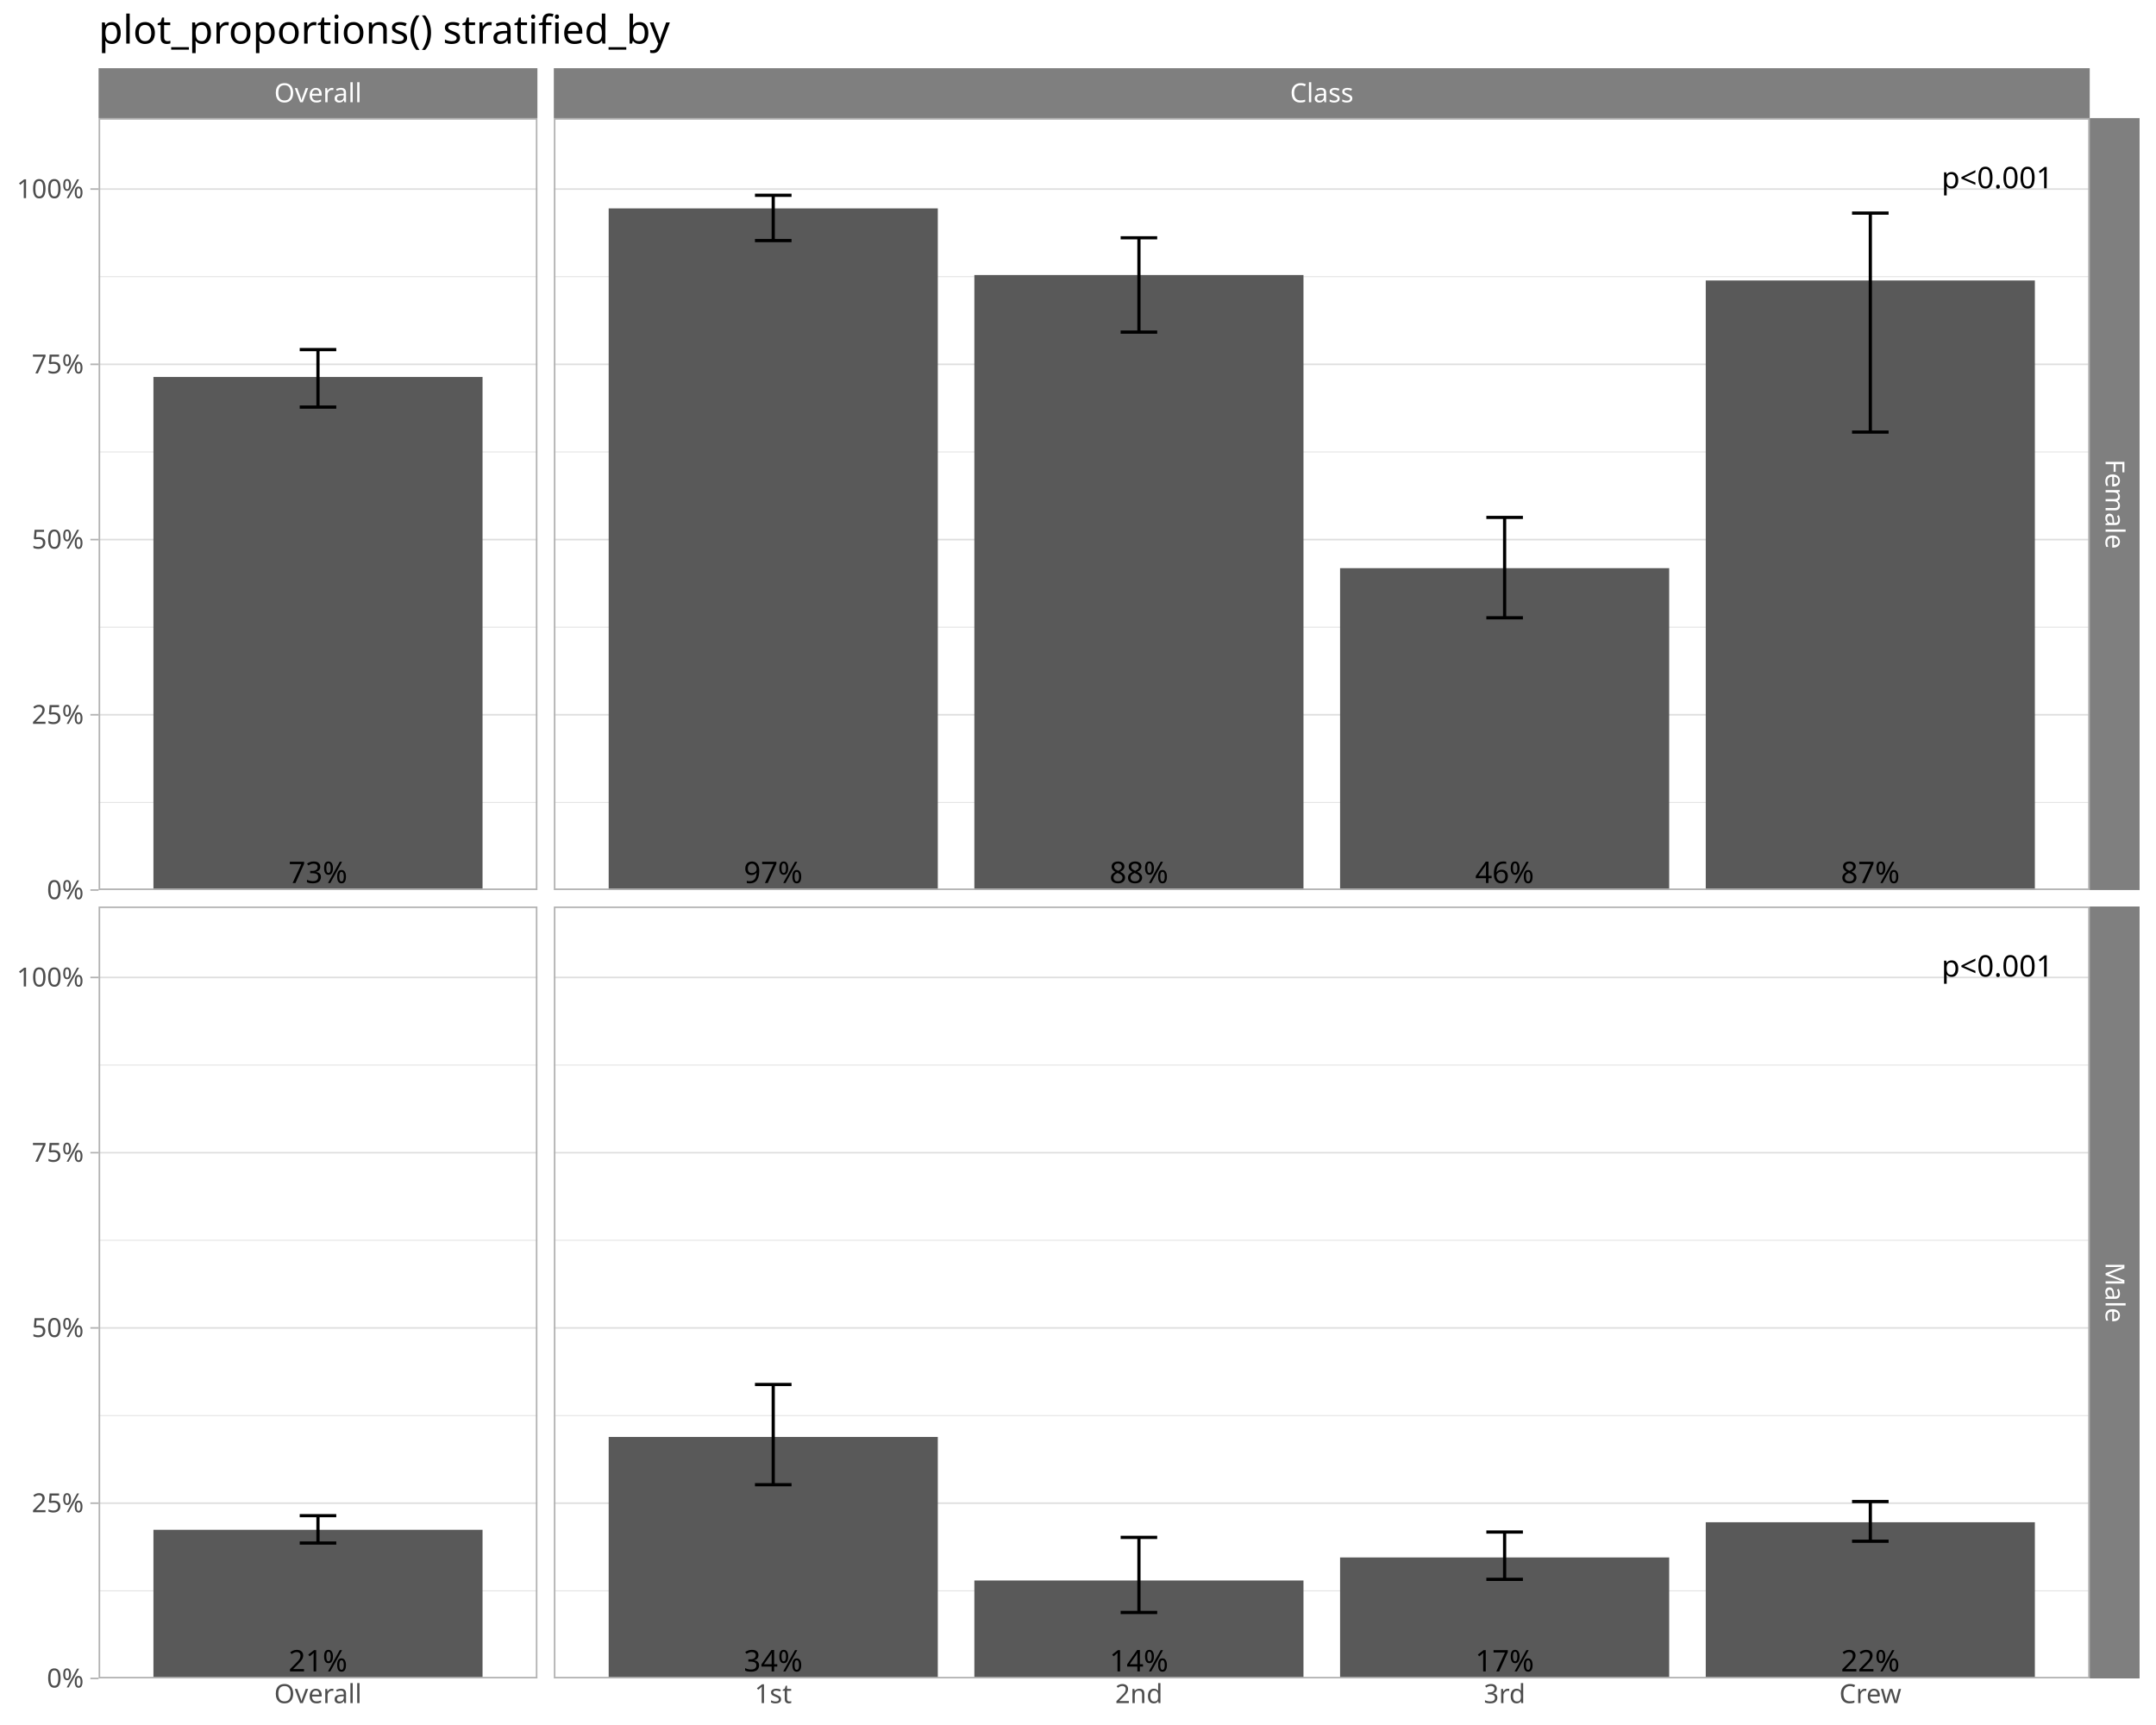
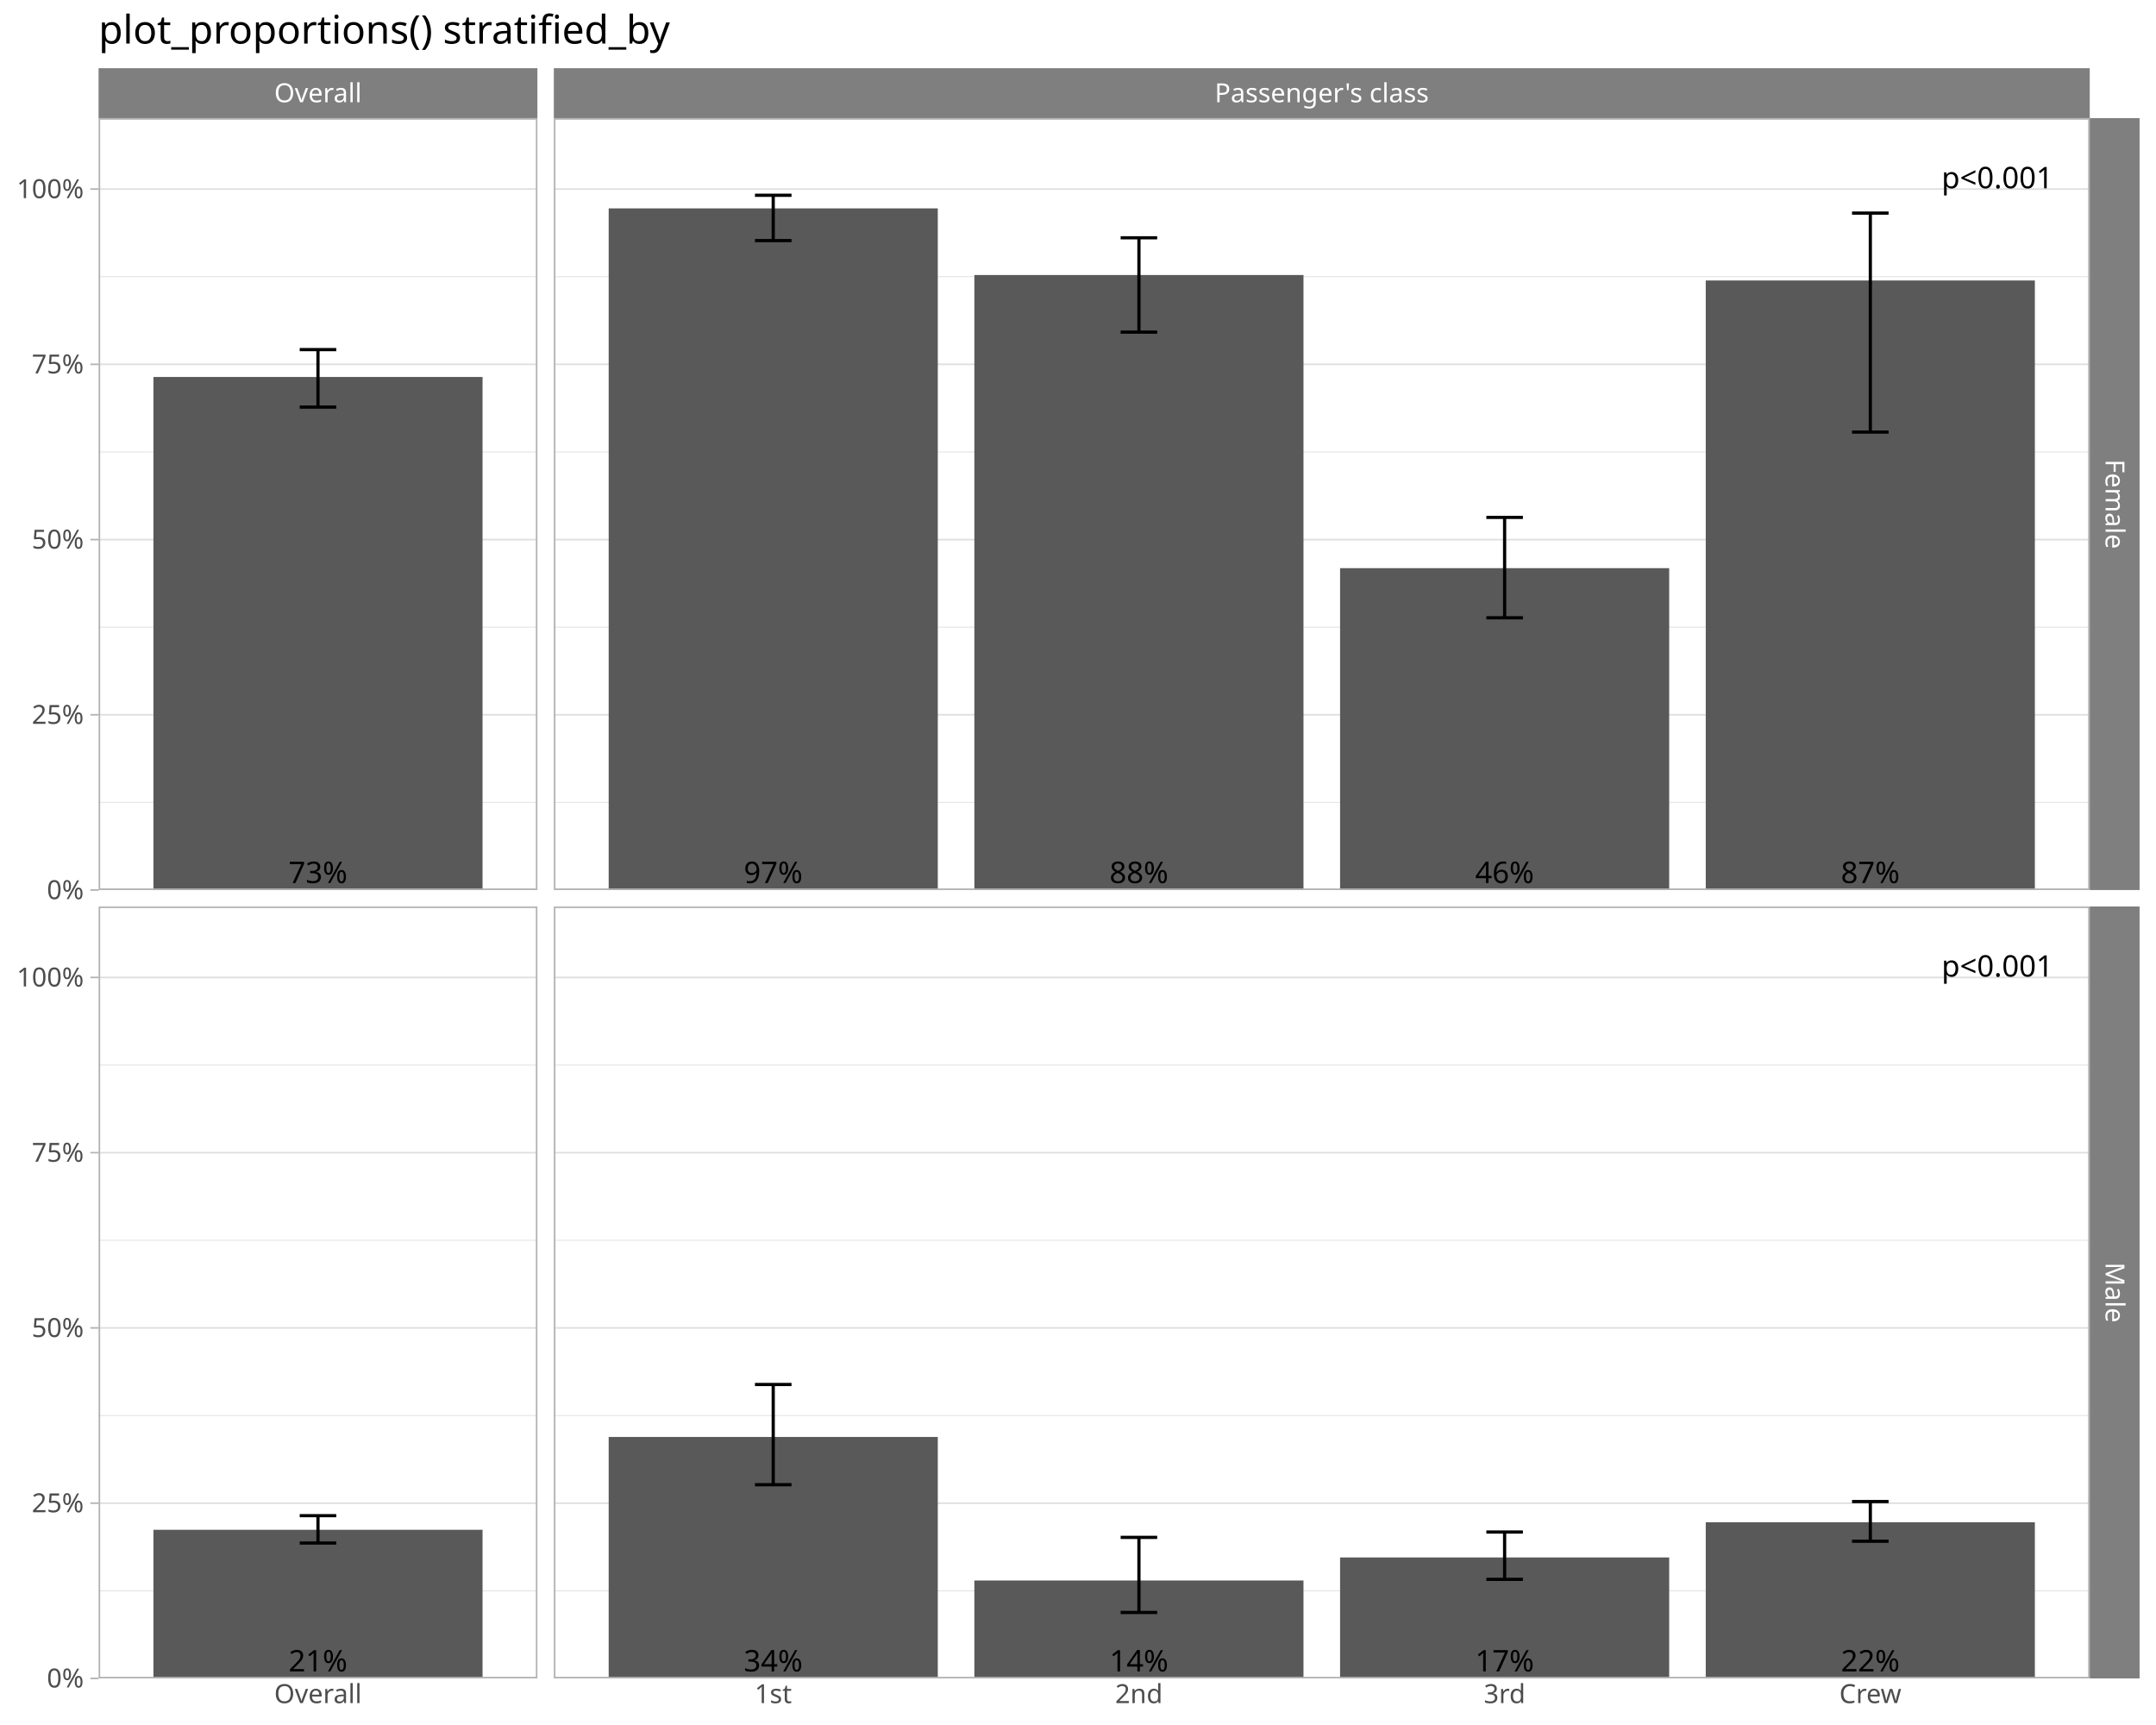
<svg xmlns="http://www.w3.org/2000/svg" class="svglite" data-engine-version="2.0" width="720.00pt" height="576.00pt" viewBox="0 0 720.00 576.00">
  <defs>
    <style type="text/css">
    .svglite line, .svglite polyline, .svglite polygon, .svglite path, .svglite rect, .svglite circle {
      fill: none;
      stroke: #000000;
      stroke-linecap: round;
      stroke-linejoin: round;
      stroke-miterlimit: 10.00;
    }
  </style>
  </defs>
  <rect width="100%" height="100%" style="stroke: none; fill: #FFFFFF;" />
  <defs>
    <clipPath id="cpMC4wMHw3MjAuMDB8MC4wMHw1NzYuMDA=">
      <rect x="0.00" y="0.00" width="720.00" height="576.00" />
    </clipPath>
  </defs>
  <g clip-path="url(#cpMC4wMHw3MjAuMDB8MC4wMHw1NzYuMDA=)">
    <rect x="0" y="0.00" width="720.00" height="576.00" style="stroke-width: 1.07; stroke: #FFFFFF; fill: #FFFFFF;" />
  </g>
  <defs>
    <clipPath id="cpMzIuOTJ8MTc5LjQ3fDM5LjQzfDI5Ny4yMA==">
      <rect x="32.92" y="39.43" width="146.55" height="257.77" />
    </clipPath>
  </defs>
  <g clip-path="url(#cpMzIuOTJ8MTc5LjQ3fDM5LjQzfDI5Ny4yMA==)">
    <rect x="32.92" y="39.43" width="146.55" height="257.77" style="stroke-width: 1.07; stroke: none; fill: #FFFFFF;" />
    <polyline points="32.92,267.94 179.47,267.94 " style="stroke-width: 0.27; stroke: #DEDEDE; stroke-linecap: butt;" />
    <polyline points="32.92,209.42 179.47,209.42 " style="stroke-width: 0.27; stroke: #DEDEDE; stroke-linecap: butt;" />
    <polyline points="32.92,150.91 179.47,150.91 " style="stroke-width: 0.27; stroke: #DEDEDE; stroke-linecap: butt;" />
    <polyline points="32.92,92.39 179.47,92.39 " style="stroke-width: 0.27; stroke: #DEDEDE; stroke-linecap: butt;" />
    <polyline points="32.92,297.20 179.47,297.20 " style="stroke-width: 0.53; stroke: #DEDEDE; stroke-linecap: butt;" />
    <polyline points="32.92,238.68 179.47,238.68 " style="stroke-width: 0.53; stroke: #DEDEDE; stroke-linecap: butt;" />
    <polyline points="32.92,180.17 179.47,180.17 " style="stroke-width: 0.53; stroke: #DEDEDE; stroke-linecap: butt;" />
    <polyline points="32.92,121.65 179.47,121.65 " style="stroke-width: 0.53; stroke: #DEDEDE; stroke-linecap: butt;" />
    <polyline points="32.92,63.13 179.47,63.13 " style="stroke-width: 0.53; stroke: #DEDEDE; stroke-linecap: butt;" />
    <rect x="51.24" y="125.88" width="109.91" height="171.32" style="stroke-width: 1.07; stroke: none; stroke-linecap: butt; stroke-linejoin: miter; fill: #595959;" />
    <polyline points="100.09,116.74 112.30,116.74 " style="stroke-width: 1.07; stroke-linecap: butt;" />
    <polyline points="106.19,116.74 106.19,135.93 " style="stroke-width: 1.07; stroke-linecap: butt;" />
    <polyline points="100.09,135.93 112.30,135.93 " style="stroke-width: 1.07; stroke-linecap: butt;" />
    <text x="106.19" y="294.86" text-anchor="middle" style="font-size: 9.96px; font-family: sans;" textLength="19.93px" lengthAdjust="spacingAndGlyphs">73%</text>
    <rect x="32.92" y="39.43" width="146.55" height="257.77" style="stroke-width: 1.07; stroke: #B3B3B3;" />
  </g>
  <g clip-path="url(#cpMC4wMHw3MjAuMDB8MC4wMHw1NzYuMDA=)">
</g>
  <defs>
    <clipPath id="cpMzIuOTJ8MTc5LjQ3fDMwMi42OHw1NjAuNDU=">
      <rect x="32.92" y="302.68" width="146.55" height="257.77" />
    </clipPath>
  </defs>
  <g clip-path="url(#cpMzIuOTJ8MTc5LjQ3fDMwMi42OHw1NjAuNDU=)">
    <rect x="32.92" y="302.68" width="146.55" height="257.77" style="stroke-width: 1.07; stroke: none; fill: #FFFFFF;" />
    <polyline points="32.92,531.19 179.47,531.19 " style="stroke-width: 0.27; stroke: #DEDEDE; stroke-linecap: butt;" />
    <polyline points="32.92,472.67 179.47,472.67 " style="stroke-width: 0.27; stroke: #DEDEDE; stroke-linecap: butt;" />
    <polyline points="32.92,414.15 179.47,414.15 " style="stroke-width: 0.27; stroke: #DEDEDE; stroke-linecap: butt;" />
    <polyline points="32.92,355.64 179.47,355.64 " style="stroke-width: 0.27; stroke: #DEDEDE; stroke-linecap: butt;" />
    <polyline points="32.92,560.45 179.47,560.45 " style="stroke-width: 0.53; stroke: #DEDEDE; stroke-linecap: butt;" />
    <polyline points="32.92,501.93 179.47,501.93 " style="stroke-width: 0.53; stroke: #DEDEDE; stroke-linecap: butt;" />
    <polyline points="32.92,443.41 179.47,443.41 " style="stroke-width: 0.53; stroke: #DEDEDE; stroke-linecap: butt;" />
    <polyline points="32.92,384.89 179.47,384.89 " style="stroke-width: 0.53; stroke: #DEDEDE; stroke-linecap: butt;" />
    <polyline points="32.92,326.38 179.47,326.38 " style="stroke-width: 0.53; stroke: #DEDEDE; stroke-linecap: butt;" />
    <rect x="51.24" y="510.82" width="109.91" height="49.63" style="stroke-width: 1.07; stroke: none; stroke-linecap: butt; stroke-linejoin: miter; fill: #595959;" />
    <polyline points="100.09,506.10 112.30,506.10 " style="stroke-width: 1.07; stroke-linecap: butt;" />
    <polyline points="106.19,506.10 106.19,515.24 " style="stroke-width: 1.07; stroke-linecap: butt;" />
    <polyline points="100.09,515.24 112.30,515.24 " style="stroke-width: 1.07; stroke-linecap: butt;" />
    <text x="106.19" y="558.11" text-anchor="middle" style="font-size: 9.96px; font-family: sans;" textLength="19.93px" lengthAdjust="spacingAndGlyphs">21%</text>
    <rect x="32.92" y="302.68" width="146.55" height="257.77" style="stroke-width: 1.07; stroke: #B3B3B3;" />
  </g>
  <g clip-path="url(#cpMC4wMHw3MjAuMDB8MC4wMHw1NzYuMDA=)">
</g>
  <defs>
    <clipPath id="cpMTg0Ljk1fDY5Ny44N3wzOS40M3wyOTcuMjA=">
      <rect x="184.95" y="39.43" width="512.92" height="257.77" />
    </clipPath>
  </defs>
  <g clip-path="url(#cpMTg0Ljk1fDY5Ny44N3wzOS40M3wyOTcuMjA=)">
    <rect x="184.95" y="39.43" width="512.92" height="257.77" style="stroke-width: 1.07; stroke: none; fill: #FFFFFF;" />
    <polyline points="184.95,267.94 697.87,267.94 " style="stroke-width: 0.27; stroke: #DEDEDE; stroke-linecap: butt;" />
    <polyline points="184.95,209.42 697.87,209.42 " style="stroke-width: 0.27; stroke: #DEDEDE; stroke-linecap: butt;" />
    <polyline points="184.95,150.91 697.87,150.91 " style="stroke-width: 0.27; stroke: #DEDEDE; stroke-linecap: butt;" />
    <polyline points="184.95,92.39 697.87,92.39 " style="stroke-width: 0.27; stroke: #DEDEDE; stroke-linecap: butt;" />
    <polyline points="184.95,297.20 697.87,297.20 " style="stroke-width: 0.53; stroke: #DEDEDE; stroke-linecap: butt;" />
    <polyline points="184.95,238.68 697.87,238.68 " style="stroke-width: 0.53; stroke: #DEDEDE; stroke-linecap: butt;" />
    <polyline points="184.95,180.17 697.87,180.17 " style="stroke-width: 0.53; stroke: #DEDEDE; stroke-linecap: butt;" />
    <polyline points="184.95,121.65 697.87,121.65 " style="stroke-width: 0.53; stroke: #DEDEDE; stroke-linecap: butt;" />
    <polyline points="184.95,63.13 697.87,63.13 " style="stroke-width: 0.53; stroke: #DEDEDE; stroke-linecap: butt;" />
    <rect x="203.27" y="69.59" width="109.91" height="227.61" style="stroke-width: 1.07; stroke: none; stroke-linecap: butt; stroke-linejoin: miter; fill: #595959;" />
    <rect x="325.39" y="91.84" width="109.91" height="205.36" style="stroke-width: 1.07; stroke: none; stroke-linecap: butt; stroke-linejoin: miter; fill: #595959;" />
    <rect x="447.52" y="189.72" width="109.91" height="107.48" style="stroke-width: 1.07; stroke: none; stroke-linecap: butt; stroke-linejoin: miter; fill: #595959;" />
    <rect x="569.64" y="93.66" width="109.91" height="203.54" style="stroke-width: 1.07; stroke: none; stroke-linecap: butt; stroke-linejoin: miter; fill: #595959;" />
    <polyline points="252.12,65.21 264.33,65.21 " style="stroke-width: 1.07; stroke-linecap: butt;" />
    <polyline points="258.22,65.21 258.22,80.34 " style="stroke-width: 1.07; stroke-linecap: butt;" />
    <polyline points="252.12,80.34 264.33,80.34 " style="stroke-width: 1.07; stroke-linecap: butt;" />
    <polyline points="374.24,79.40 386.45,79.40 " style="stroke-width: 1.07; stroke-linecap: butt;" />
    <polyline points="380.35,79.40 380.35,110.90 " style="stroke-width: 1.07; stroke-linecap: butt;" />
    <polyline points="374.24,110.90 386.45,110.90 " style="stroke-width: 1.07; stroke-linecap: butt;" />
    <polyline points="496.37,172.77 508.58,172.77 " style="stroke-width: 1.07; stroke-linecap: butt;" />
    <polyline points="502.47,172.77 502.47,206.29 " style="stroke-width: 1.07; stroke-linecap: butt;" />
    <polyline points="496.37,206.29 508.58,206.29 " style="stroke-width: 1.07; stroke-linecap: butt;" />
    <polyline points="618.49,71.16 630.70,71.16 " style="stroke-width: 1.07; stroke-linecap: butt;" />
    <polyline points="624.60,71.16 624.60,144.28 " style="stroke-width: 1.07; stroke-linecap: butt;" />
    <polyline points="618.49,144.28 630.70,144.28 " style="stroke-width: 1.07; stroke-linecap: butt;" />
    <text x="685.66" y="62.87" text-anchor="end" style="font-size: 9.96px; font-family: sans;" textLength="36.28px" lengthAdjust="spacingAndGlyphs">p&lt;0.001</text>
    <text x="258.22" y="294.86" text-anchor="middle" style="font-size: 9.96px; font-family: sans;" textLength="19.93px" lengthAdjust="spacingAndGlyphs">97%</text>
    <text x="380.35" y="294.86" text-anchor="middle" style="font-size: 9.96px; font-family: sans;" textLength="19.93px" lengthAdjust="spacingAndGlyphs">88%</text>
    <text x="502.47" y="294.86" text-anchor="middle" style="font-size: 9.96px; font-family: sans;" textLength="19.93px" lengthAdjust="spacingAndGlyphs">46%</text>
    <text x="624.60" y="294.86" text-anchor="middle" style="font-size: 9.96px; font-family: sans;" textLength="19.93px" lengthAdjust="spacingAndGlyphs">87%</text>
    <rect x="184.95" y="39.43" width="512.92" height="257.77" style="stroke-width: 1.07; stroke: #B3B3B3;" />
  </g>
  <g clip-path="url(#cpMC4wMHw3MjAuMDB8MC4wMHw1NzYuMDA=)">
</g>
  <defs>
    <clipPath id="cpMTg0Ljk1fDY5Ny44N3wzMDIuNjh8NTYwLjQ1">
      <rect x="184.95" y="302.68" width="512.92" height="257.77" />
    </clipPath>
  </defs>
  <g clip-path="url(#cpMTg0Ljk1fDY5Ny44N3wzMDIuNjh8NTYwLjQ1)">
    <rect x="184.95" y="302.68" width="512.92" height="257.77" style="stroke-width: 1.07; stroke: none; fill: #FFFFFF;" />
    <polyline points="184.95,531.19 697.87,531.19 " style="stroke-width: 0.27; stroke: #DEDEDE; stroke-linecap: butt;" />
    <polyline points="184.95,472.67 697.87,472.67 " style="stroke-width: 0.27; stroke: #DEDEDE; stroke-linecap: butt;" />
    <polyline points="184.95,414.15 697.87,414.15 " style="stroke-width: 0.27; stroke: #DEDEDE; stroke-linecap: butt;" />
    <polyline points="184.95,355.64 697.87,355.64 " style="stroke-width: 0.27; stroke: #DEDEDE; stroke-linecap: butt;" />
    <polyline points="184.95,560.45 697.87,560.45 " style="stroke-width: 0.53; stroke: #DEDEDE; stroke-linecap: butt;" />
    <polyline points="184.95,501.93 697.87,501.93 " style="stroke-width: 0.53; stroke: #DEDEDE; stroke-linecap: butt;" />
    <polyline points="184.95,443.41 697.87,443.41 " style="stroke-width: 0.53; stroke: #DEDEDE; stroke-linecap: butt;" />
    <polyline points="184.95,384.89 697.87,384.89 " style="stroke-width: 0.53; stroke: #DEDEDE; stroke-linecap: butt;" />
    <polyline points="184.95,326.38 697.87,326.38 " style="stroke-width: 0.53; stroke: #DEDEDE; stroke-linecap: butt;" />
    <rect x="203.27" y="479.82" width="109.91" height="80.62" style="stroke-width: 1.07; stroke: none; stroke-linecap: butt; stroke-linejoin: miter; fill: #595959;" />
    <rect x="325.39" y="527.75" width="109.91" height="32.69" style="stroke-width: 1.07; stroke: none; stroke-linecap: butt; stroke-linejoin: miter; fill: #595959;" />
    <rect x="447.52" y="520.06" width="109.91" height="40.39" style="stroke-width: 1.07; stroke: none; stroke-linecap: butt; stroke-linejoin: miter; fill: #595959;" />
    <rect x="569.64" y="508.31" width="109.91" height="52.14" style="stroke-width: 1.07; stroke: none; stroke-linecap: butt; stroke-linejoin: miter; fill: #595959;" />
    <polyline points="252.12,462.30 264.33,462.30 " style="stroke-width: 1.07; stroke-linecap: butt;" />
    <polyline points="258.22,462.30 258.22,495.76 " style="stroke-width: 1.07; stroke-linecap: butt;" />
    <polyline points="252.12,495.76 264.33,495.76 " style="stroke-width: 1.07; stroke-linecap: butt;" />
    <polyline points="374.24,513.35 386.45,513.35 " style="stroke-width: 1.07; stroke-linecap: butt;" />
    <polyline points="380.35,513.35 380.35,538.42 " style="stroke-width: 1.07; stroke-linecap: butt;" />
    <polyline points="374.24,538.42 386.45,538.42 " style="stroke-width: 1.07; stroke-linecap: butt;" />
    <polyline points="496.37,511.57 508.58,511.57 " style="stroke-width: 1.07; stroke-linecap: butt;" />
    <polyline points="502.47,511.57 502.47,527.36 " style="stroke-width: 1.07; stroke-linecap: butt;" />
    <polyline points="496.37,527.36 508.58,527.36 " style="stroke-width: 1.07; stroke-linecap: butt;" />
    <polyline points="618.49,501.39 630.70,501.39 " style="stroke-width: 1.07; stroke-linecap: butt;" />
    <polyline points="624.60,501.39 624.60,514.64 " style="stroke-width: 1.07; stroke-linecap: butt;" />
    <polyline points="618.49,514.64 630.70,514.64 " style="stroke-width: 1.07; stroke-linecap: butt;" />
    <text x="685.66" y="326.11" text-anchor="end" style="font-size: 9.96px; font-family: sans;" textLength="36.28px" lengthAdjust="spacingAndGlyphs">p&lt;0.001</text>
    <text x="258.22" y="558.11" text-anchor="middle" style="font-size: 9.96px; font-family: sans;" textLength="19.93px" lengthAdjust="spacingAndGlyphs">34%</text>
    <text x="380.35" y="558.11" text-anchor="middle" style="font-size: 9.96px; font-family: sans;" textLength="19.93px" lengthAdjust="spacingAndGlyphs">14%</text>
    <text x="502.47" y="558.11" text-anchor="middle" style="font-size: 9.96px; font-family: sans;" textLength="19.93px" lengthAdjust="spacingAndGlyphs">17%</text>
    <text x="624.60" y="558.11" text-anchor="middle" style="font-size: 9.96px; font-family: sans;" textLength="19.93px" lengthAdjust="spacingAndGlyphs">22%</text>
    <rect x="184.95" y="302.68" width="512.92" height="257.77" style="stroke-width: 1.07; stroke: #B3B3B3;" />
  </g>
  <g clip-path="url(#cpMC4wMHw3MjAuMDB8MC4wMHw1NzYuMDA=)">
</g>
  <defs>
    <clipPath id="cpMzIuOTJ8MTc5LjQ3fDIyLjc4fDM5LjQz">
      <rect x="32.92" y="22.78" width="146.55" height="16.65" />
    </clipPath>
  </defs>
  <g clip-path="url(#cpMzIuOTJ8MTc5LjQ3fDIyLjc4fDM5LjQz)">
    <rect x="32.92" y="22.78" width="146.55" height="16.65" style="stroke-width: 1.07; stroke: none; fill: #7F7F7F;" />
    <text x="106.19" y="34.14" text-anchor="middle" style="font-size: 8.80px; fill: #FFFFFF; font-family: sans;" textLength="27.88px" lengthAdjust="spacingAndGlyphs">Overall</text>
  </g>
  <g clip-path="url(#cpMC4wMHw3MjAuMDB8MC4wMHw1NzYuMDA=)">
</g>
  <defs>
    <clipPath id="cpMTg0Ljk1fDY5Ny44N3wyMi43OHwzOS40Mw==">
      <rect x="184.95" y="22.78" width="512.92" height="16.65" />
    </clipPath>
  </defs>
  <g clip-path="url(#cpMTg0Ljk1fDY5Ny44N3wyMi43OHwzOS40Mw==)">
    <rect x="184.95" y="22.78" width="512.92" height="16.65" style="stroke-width: 1.07; stroke: none; fill: #7F7F7F;" />
-     <text x="441.41" y="34.14" text-anchor="middle" style="font-size: 8.80px; fill: #FFFFFF; font-family: sans;" textLength="22.01px" lengthAdjust="spacingAndGlyphs">Class</text>
+     <text x="441.41" y="34.14" text-anchor="middle" style="font-size: 8.80px; fill: #FFFFFF; font-family: sans;" textLength="70.67px" lengthAdjust="spacingAndGlyphs">Passenger's class</text>
  </g>
  <g clip-path="url(#cpMC4wMHw3MjAuMDB8MC4wMHw1NzYuMDA=)">
</g>
  <defs>
    <clipPath id="cpNjk3Ljg3fDcxNC41MnwzOS40M3wyOTcuMjA=">
      <rect x="697.87" y="39.43" width="16.65" height="257.77" />
    </clipPath>
  </defs>
  <g clip-path="url(#cpNjk3Ljg3fDcxNC41MnwzOS40M3wyOTcuMjA=)">
    <rect x="697.87" y="39.43" width="16.65" height="257.77" style="stroke-width: 1.07; stroke: none; fill: #7F7F7F;" />
    <text transform="translate(703.17,168.32) rotate(90)" text-anchor="middle" style="font-size: 8.80px; fill: #FFFFFF; font-family: sans;" textLength="29.35px" lengthAdjust="spacingAndGlyphs">Female</text>
  </g>
  <g clip-path="url(#cpMC4wMHw3MjAuMDB8MC4wMHw1NzYuMDA=)">
</g>
  <defs>
    <clipPath id="cpNjk3Ljg3fDcxNC41MnwzMDIuNjh8NTYwLjQ1">
      <rect x="697.87" y="302.68" width="16.65" height="257.77" />
    </clipPath>
  </defs>
  <g clip-path="url(#cpNjk3Ljg3fDcxNC41MnwzMDIuNjh8NTYwLjQ1)">
    <rect x="697.87" y="302.68" width="16.65" height="257.77" style="stroke-width: 1.07; stroke: none; fill: #7F7F7F;" />
    <text transform="translate(703.17,431.56) rotate(90)" text-anchor="middle" style="font-size: 8.80px; fill: #FFFFFF; font-family: sans;" textLength="19.08px" lengthAdjust="spacingAndGlyphs">Male</text>
  </g>
  <g clip-path="url(#cpMC4wMHw3MjAuMDB8MC4wMHw1NzYuMDA=)">
    <text x="106.19" y="568.69" text-anchor="middle" style="font-size: 8.80px; fill: #4D4D4D; font-family: sans;" textLength="27.88px" lengthAdjust="spacingAndGlyphs">Overall</text>
    <text x="258.22" y="568.69" text-anchor="middle" style="font-size: 8.80px; fill: #4D4D4D; font-family: sans;" textLength="11.74px" lengthAdjust="spacingAndGlyphs">1st</text>
    <text x="380.35" y="568.69" text-anchor="middle" style="font-size: 8.80px; fill: #4D4D4D; font-family: sans;" textLength="14.68px" lengthAdjust="spacingAndGlyphs">2nd</text>
    <text x="502.47" y="568.69" text-anchor="middle" style="font-size: 8.80px; fill: #4D4D4D; font-family: sans;" textLength="12.72px" lengthAdjust="spacingAndGlyphs">3rd</text>
    <text x="624.60" y="568.69" text-anchor="middle" style="font-size: 8.80px; fill: #4D4D4D; font-family: sans;" textLength="20.54px" lengthAdjust="spacingAndGlyphs">Crew</text>
    <text x="27.99" y="300.23" text-anchor="end" style="font-size: 8.80px; fill: #4D4D4D; font-family: sans;" textLength="12.72px" lengthAdjust="spacingAndGlyphs">0%</text>
    <text x="27.99" y="241.71" text-anchor="end" style="font-size: 8.80px; fill: #4D4D4D; font-family: sans;" textLength="17.61px" lengthAdjust="spacingAndGlyphs">25%</text>
    <text x="27.99" y="183.19" text-anchor="end" style="font-size: 8.80px; fill: #4D4D4D; font-family: sans;" textLength="17.61px" lengthAdjust="spacingAndGlyphs">50%</text>
    <text x="27.99" y="124.68" text-anchor="end" style="font-size: 8.80px; fill: #4D4D4D; font-family: sans;" textLength="17.61px" lengthAdjust="spacingAndGlyphs">75%</text>
    <text x="27.99" y="66.16" text-anchor="end" style="font-size: 8.80px; fill: #4D4D4D; font-family: sans;" textLength="22.51px" lengthAdjust="spacingAndGlyphs">100%</text>
    <polyline points="30.18,297.20 32.92,297.20 " style="stroke-width: 0.53; stroke: #B3B3B3; stroke-linecap: butt;" />
    <polyline points="30.18,238.68 32.92,238.68 " style="stroke-width: 0.53; stroke: #B3B3B3; stroke-linecap: butt;" />
    <polyline points="30.18,180.17 32.92,180.17 " style="stroke-width: 0.53; stroke: #B3B3B3; stroke-linecap: butt;" />
    <polyline points="30.18,121.65 32.92,121.65 " style="stroke-width: 0.53; stroke: #B3B3B3; stroke-linecap: butt;" />
    <polyline points="30.18,63.13 32.92,63.13 " style="stroke-width: 0.53; stroke: #B3B3B3; stroke-linecap: butt;" />
    <text x="27.99" y="563.47" text-anchor="end" style="font-size: 8.80px; fill: #4D4D4D; font-family: sans;" textLength="12.72px" lengthAdjust="spacingAndGlyphs">0%</text>
    <text x="27.99" y="504.96" text-anchor="end" style="font-size: 8.80px; fill: #4D4D4D; font-family: sans;" textLength="17.61px" lengthAdjust="spacingAndGlyphs">25%</text>
    <text x="27.99" y="446.44" text-anchor="end" style="font-size: 8.80px; fill: #4D4D4D; font-family: sans;" textLength="17.61px" lengthAdjust="spacingAndGlyphs">50%</text>
    <text x="27.99" y="387.92" text-anchor="end" style="font-size: 8.80px; fill: #4D4D4D; font-family: sans;" textLength="17.61px" lengthAdjust="spacingAndGlyphs">75%</text>
    <text x="27.99" y="329.40" text-anchor="end" style="font-size: 8.80px; fill: #4D4D4D; font-family: sans;" textLength="22.51px" lengthAdjust="spacingAndGlyphs">100%</text>
    <polyline points="30.18,560.45 32.92,560.45 " style="stroke-width: 0.53; stroke: #B3B3B3; stroke-linecap: butt;" />
    <polyline points="30.18,501.93 32.92,501.93 " style="stroke-width: 0.53; stroke: #B3B3B3; stroke-linecap: butt;" />
    <polyline points="30.18,443.41 32.92,443.41 " style="stroke-width: 0.53; stroke: #B3B3B3; stroke-linecap: butt;" />
    <polyline points="30.18,384.89 32.92,384.89 " style="stroke-width: 0.53; stroke: #B3B3B3; stroke-linecap: butt;" />
    <polyline points="30.18,326.38 32.92,326.38 " style="stroke-width: 0.53; stroke: #B3B3B3; stroke-linecap: butt;" />
    <text x="32.92" y="14.56" style="font-size: 13.20px; font-family: sans;" textLength="178.30px" lengthAdjust="spacingAndGlyphs">plot_proportions() stratified_by</text>
  </g>
</svg>
